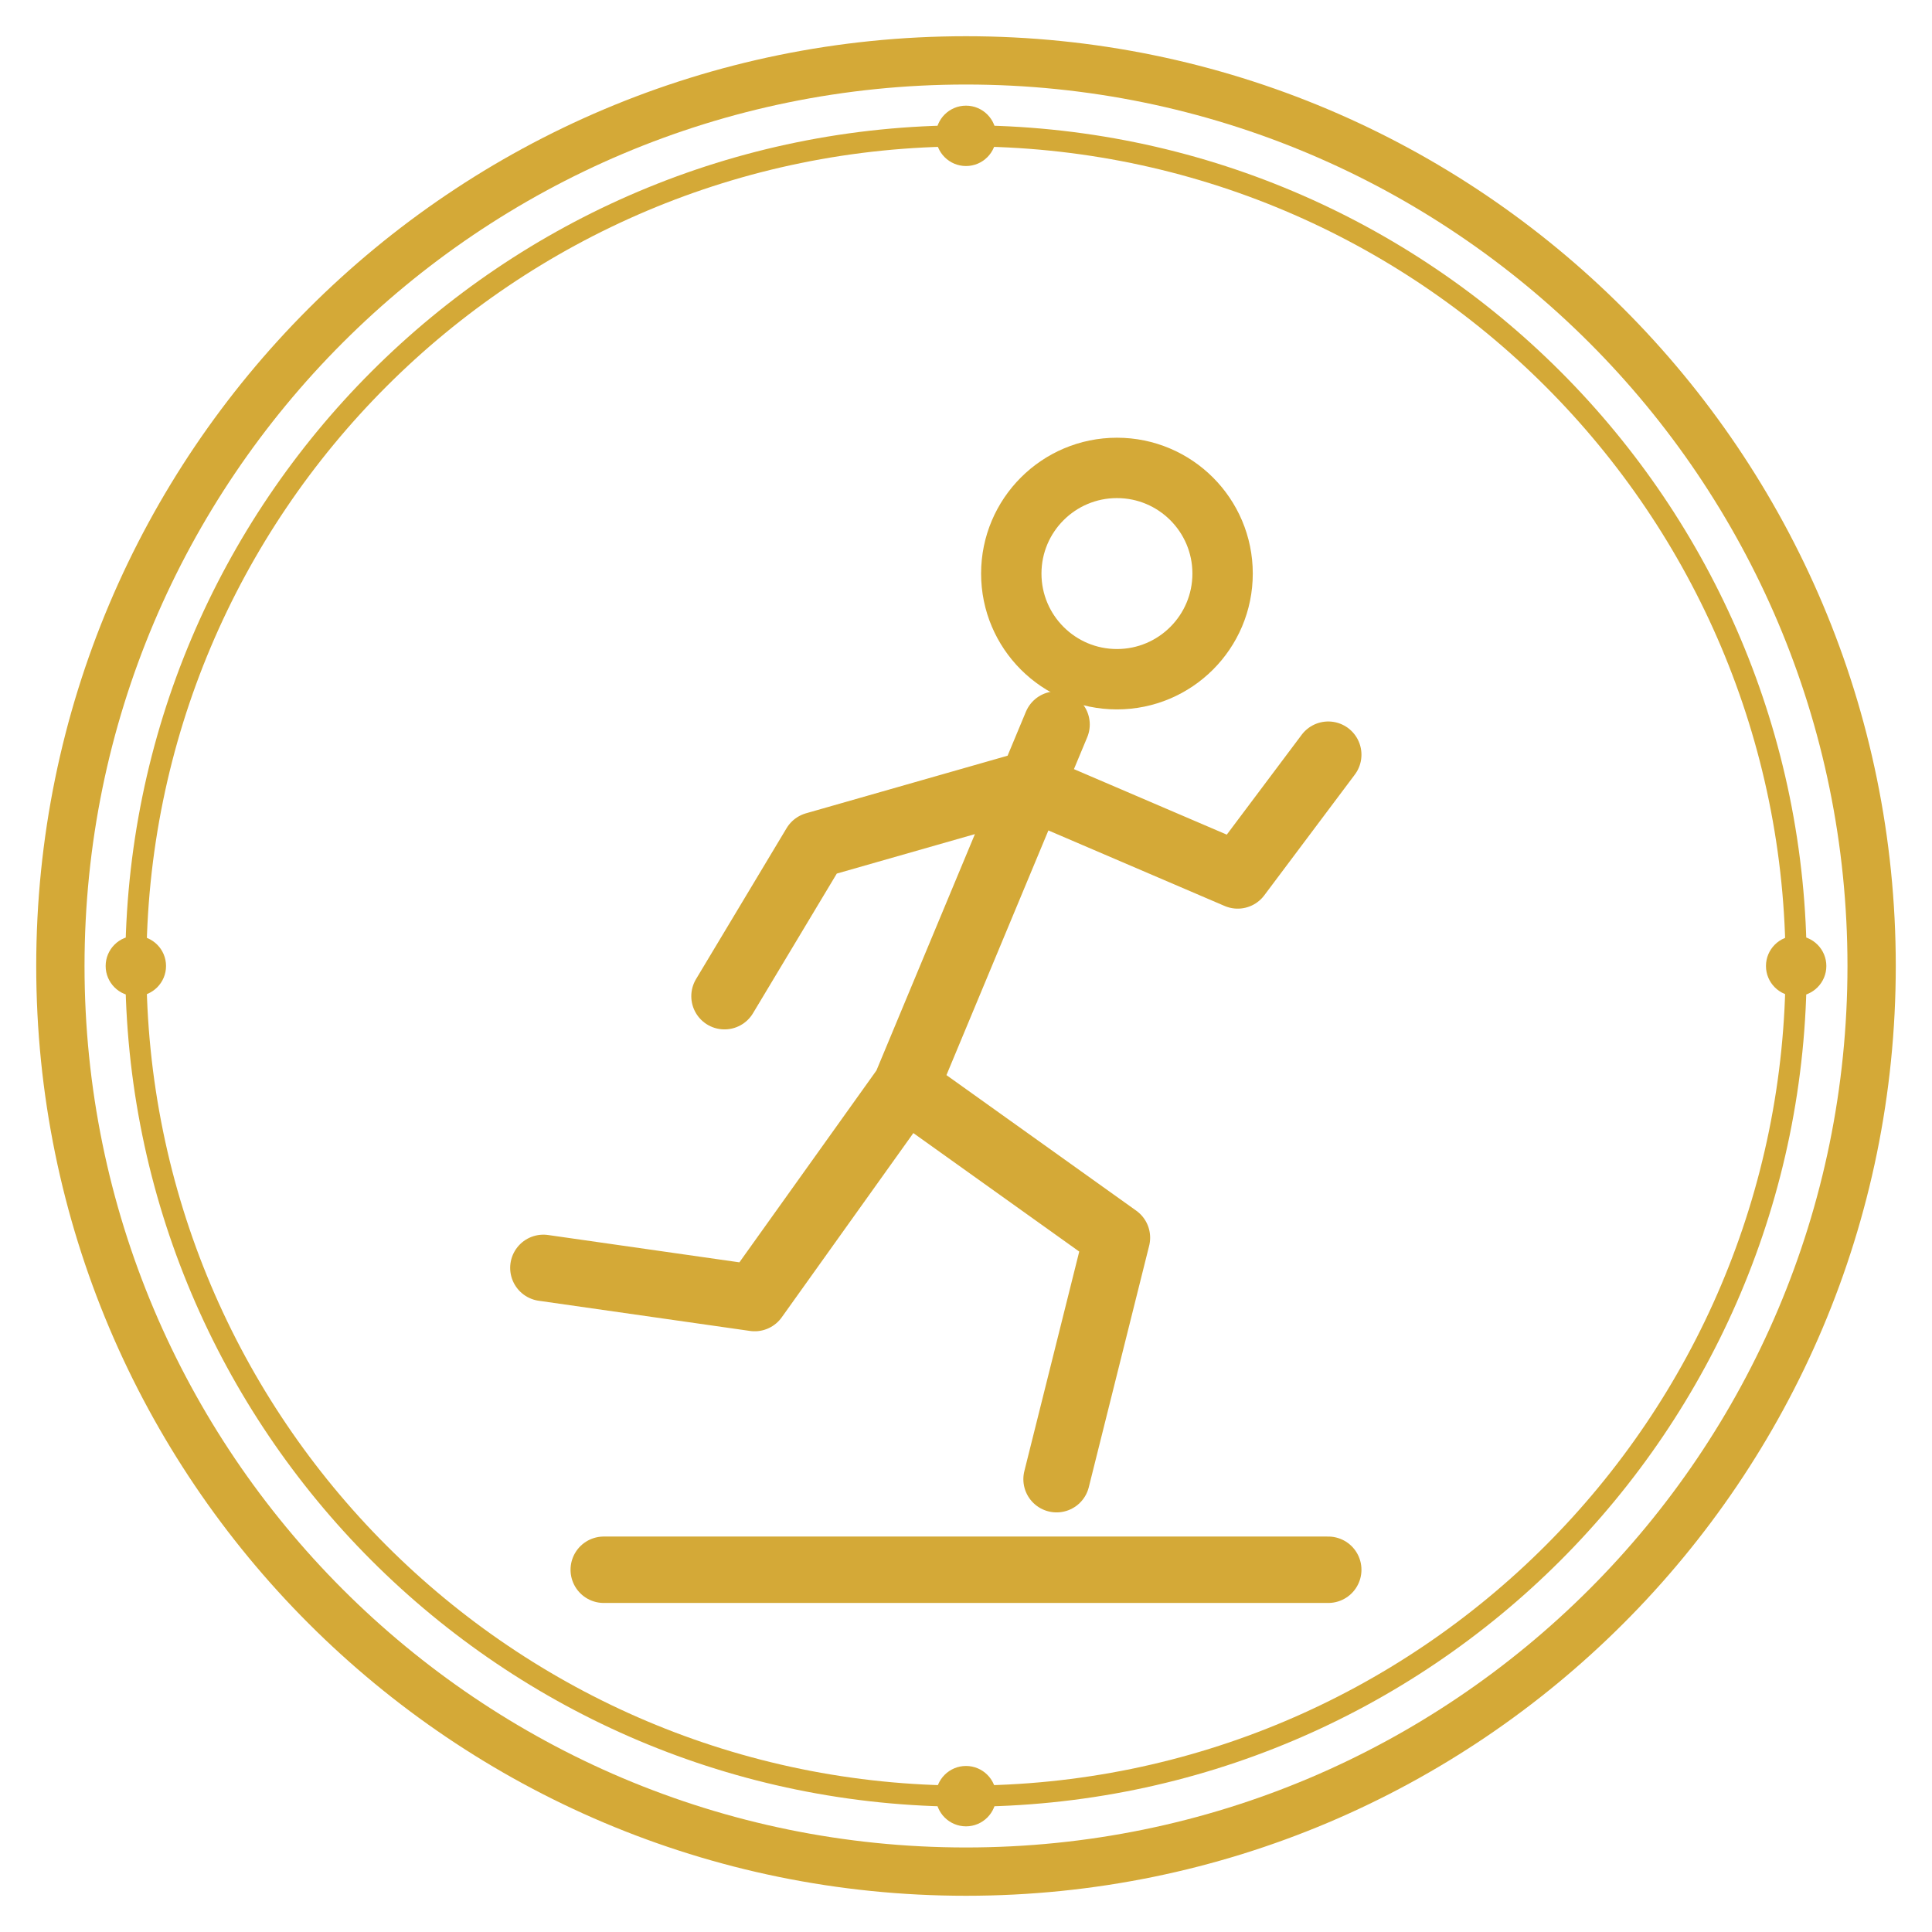
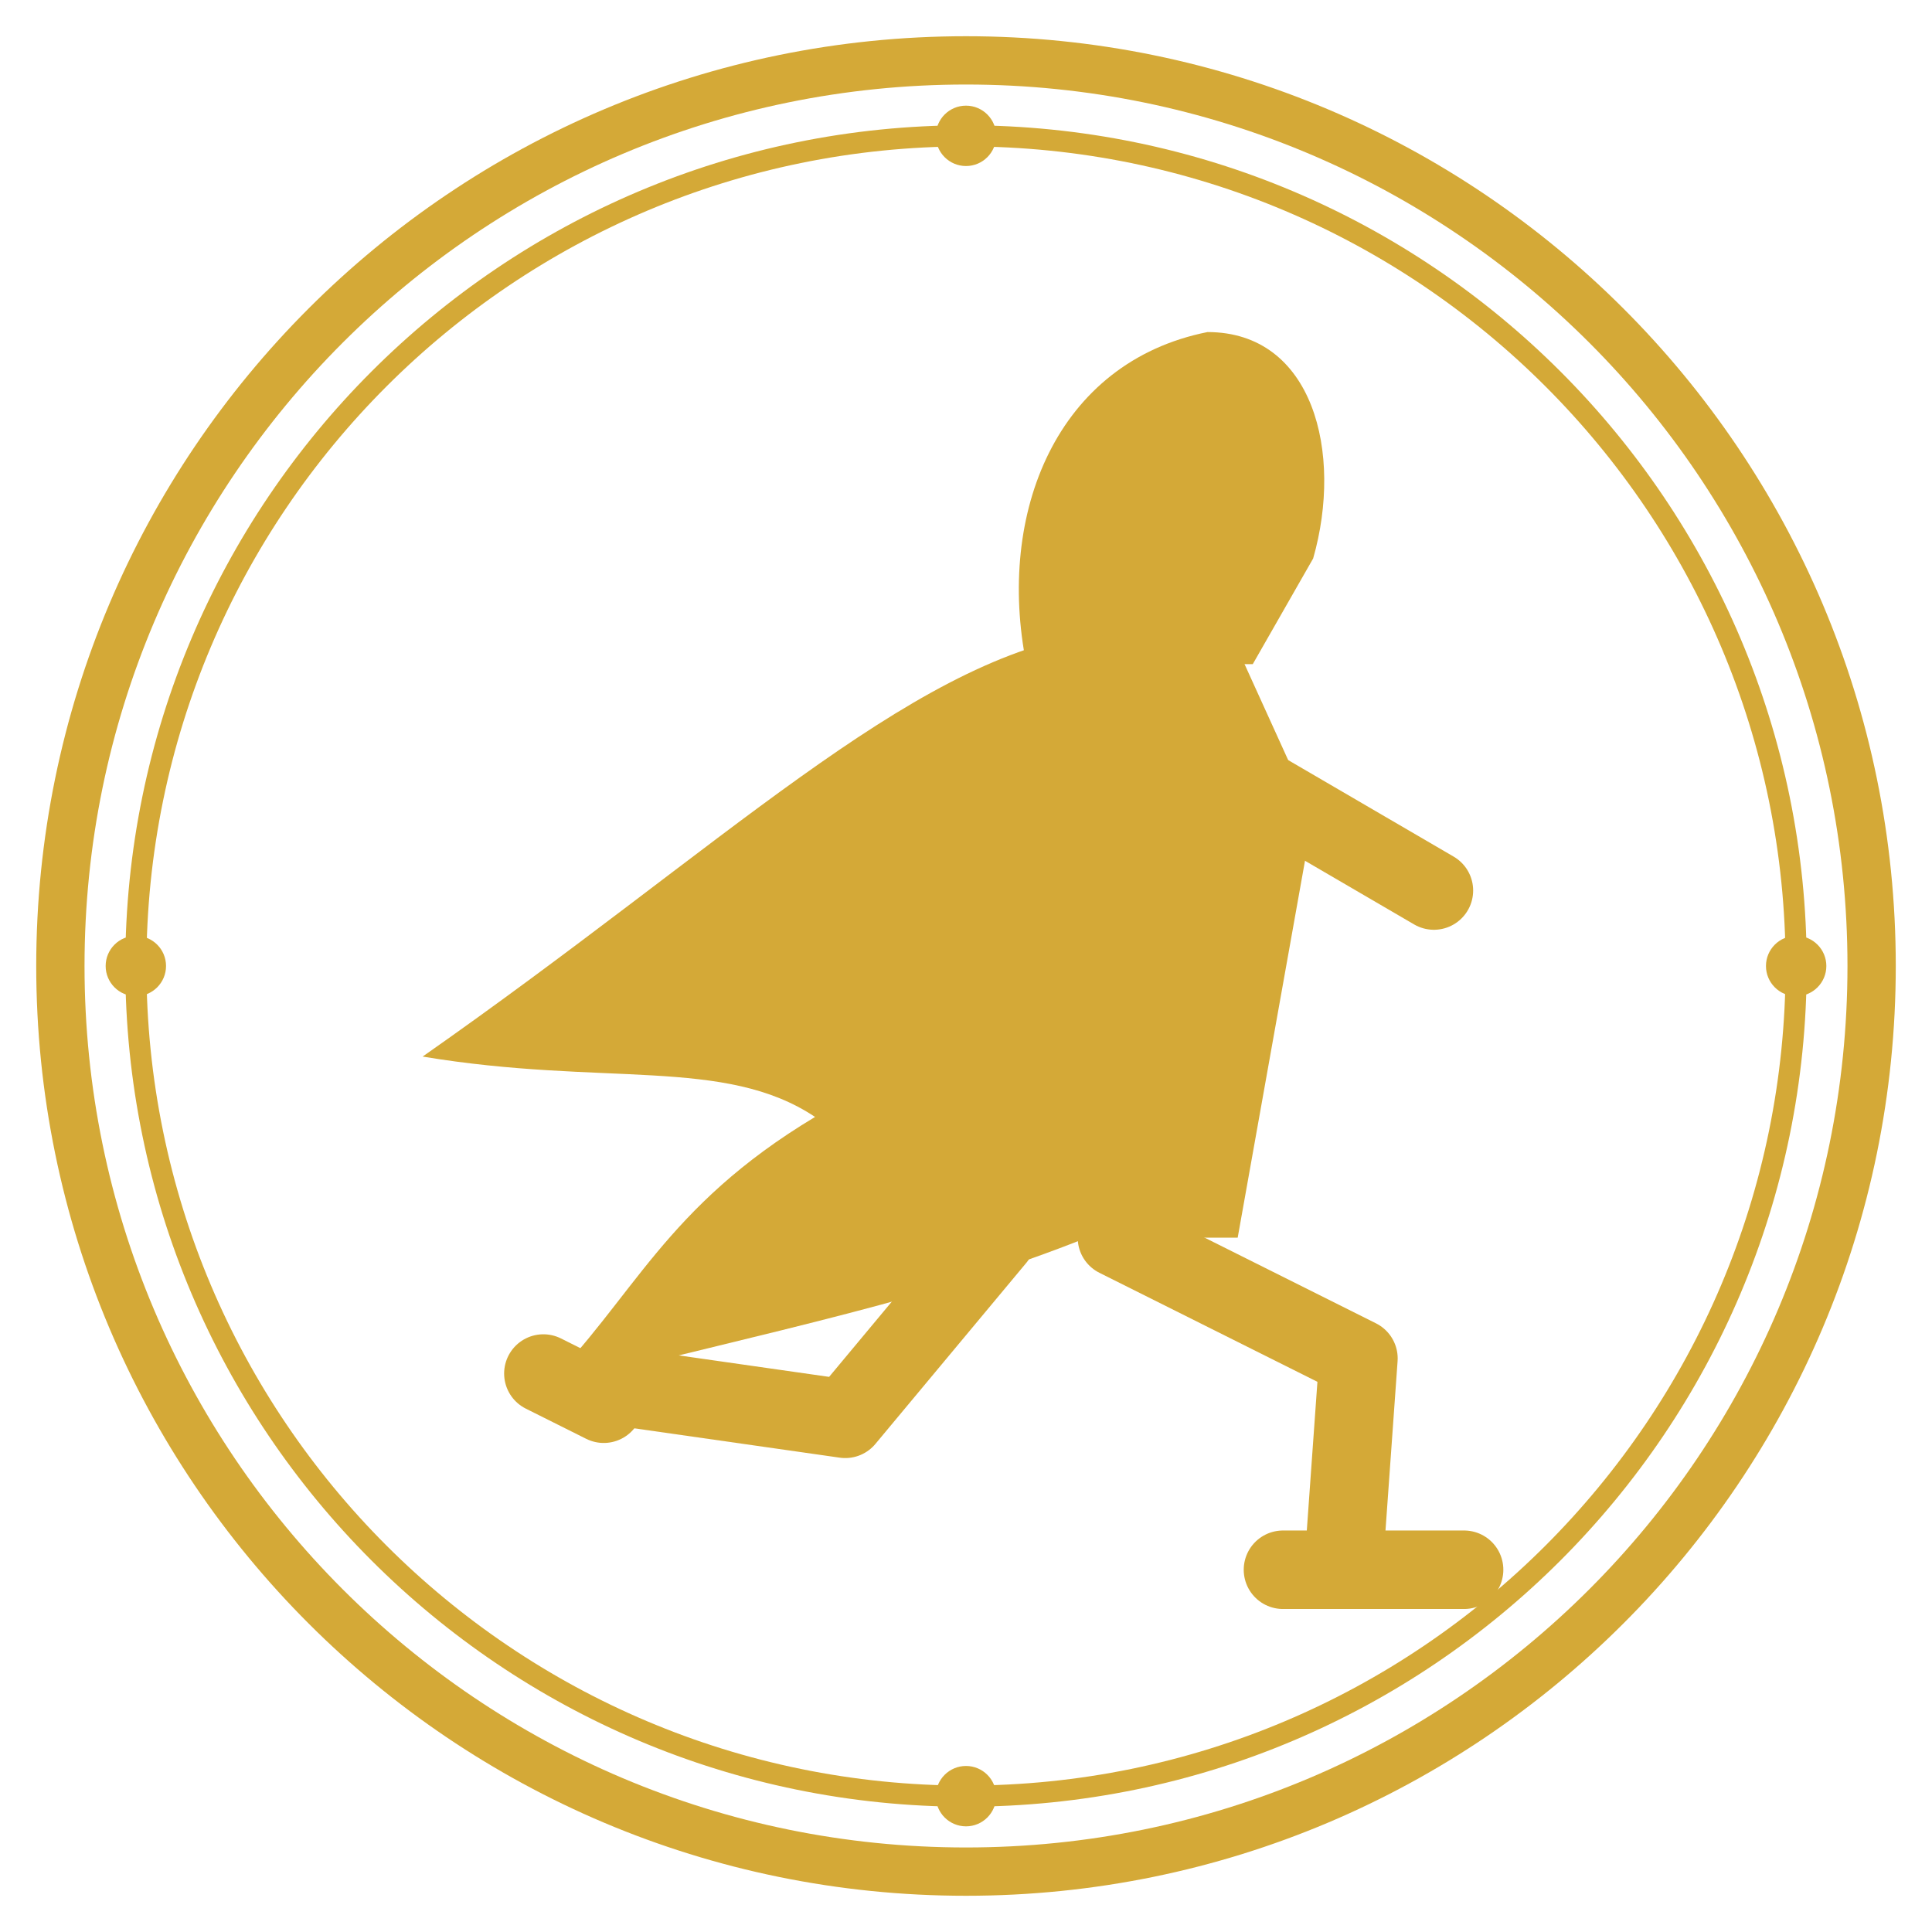
<svg xmlns="http://www.w3.org/2000/svg" viewBox="0 0 64 64" width="64" height="64" fill="none" stroke="#D4A937" stroke-width="2" stroke-linecap="round" stroke-linejoin="round">
  <circle cx="32" cy="32" r="30" stroke-width="1.6" />
  <circle cx="32" cy="32" r="27.5" stroke-width=".7" />
  <g fill="#D4A937" stroke="none">
    <circle cx="32" cy="4.5" r="1" />
    <circle cx="32" cy="59.5" r="1" />
    <circle cx="4.5" cy="32" r="1" />
    <circle cx="59.5" cy="32" r="1" />
  </g>
-   <circle cx="37" cy="19" r="3.5" />
-   <path d="M35 24 30 36M34 26l-7 2-3 5M34 26l7 3 3-4M30 36l7 5-2 8M30 36l-5 7-7-1M20 52h24" stroke-width="2.2" />
+   <g fill="#D4A937" stroke="none">
+     <path d="M34 22C33 17 35 12 40 11C43.5 11 44.5 15 43.5 18.5L41.5 22Z" />
+     <path d="M36 21C30 22 24 28 14 35C20 36 24 35 27 37C22 40 21 43 18 46C26 44 31 43 36 41L41 41L43.5 27L41 21.5Z" />
+   </g>
+   <path d="M37 41 45 45 44.5 52M33 41 28 47 21 46M41.5 26 47.5 29.5" stroke-width="2.6" />
+   <path d="M42.5 52h6M20 46.5l-2-1" stroke-width="2.6" />
</svg>
